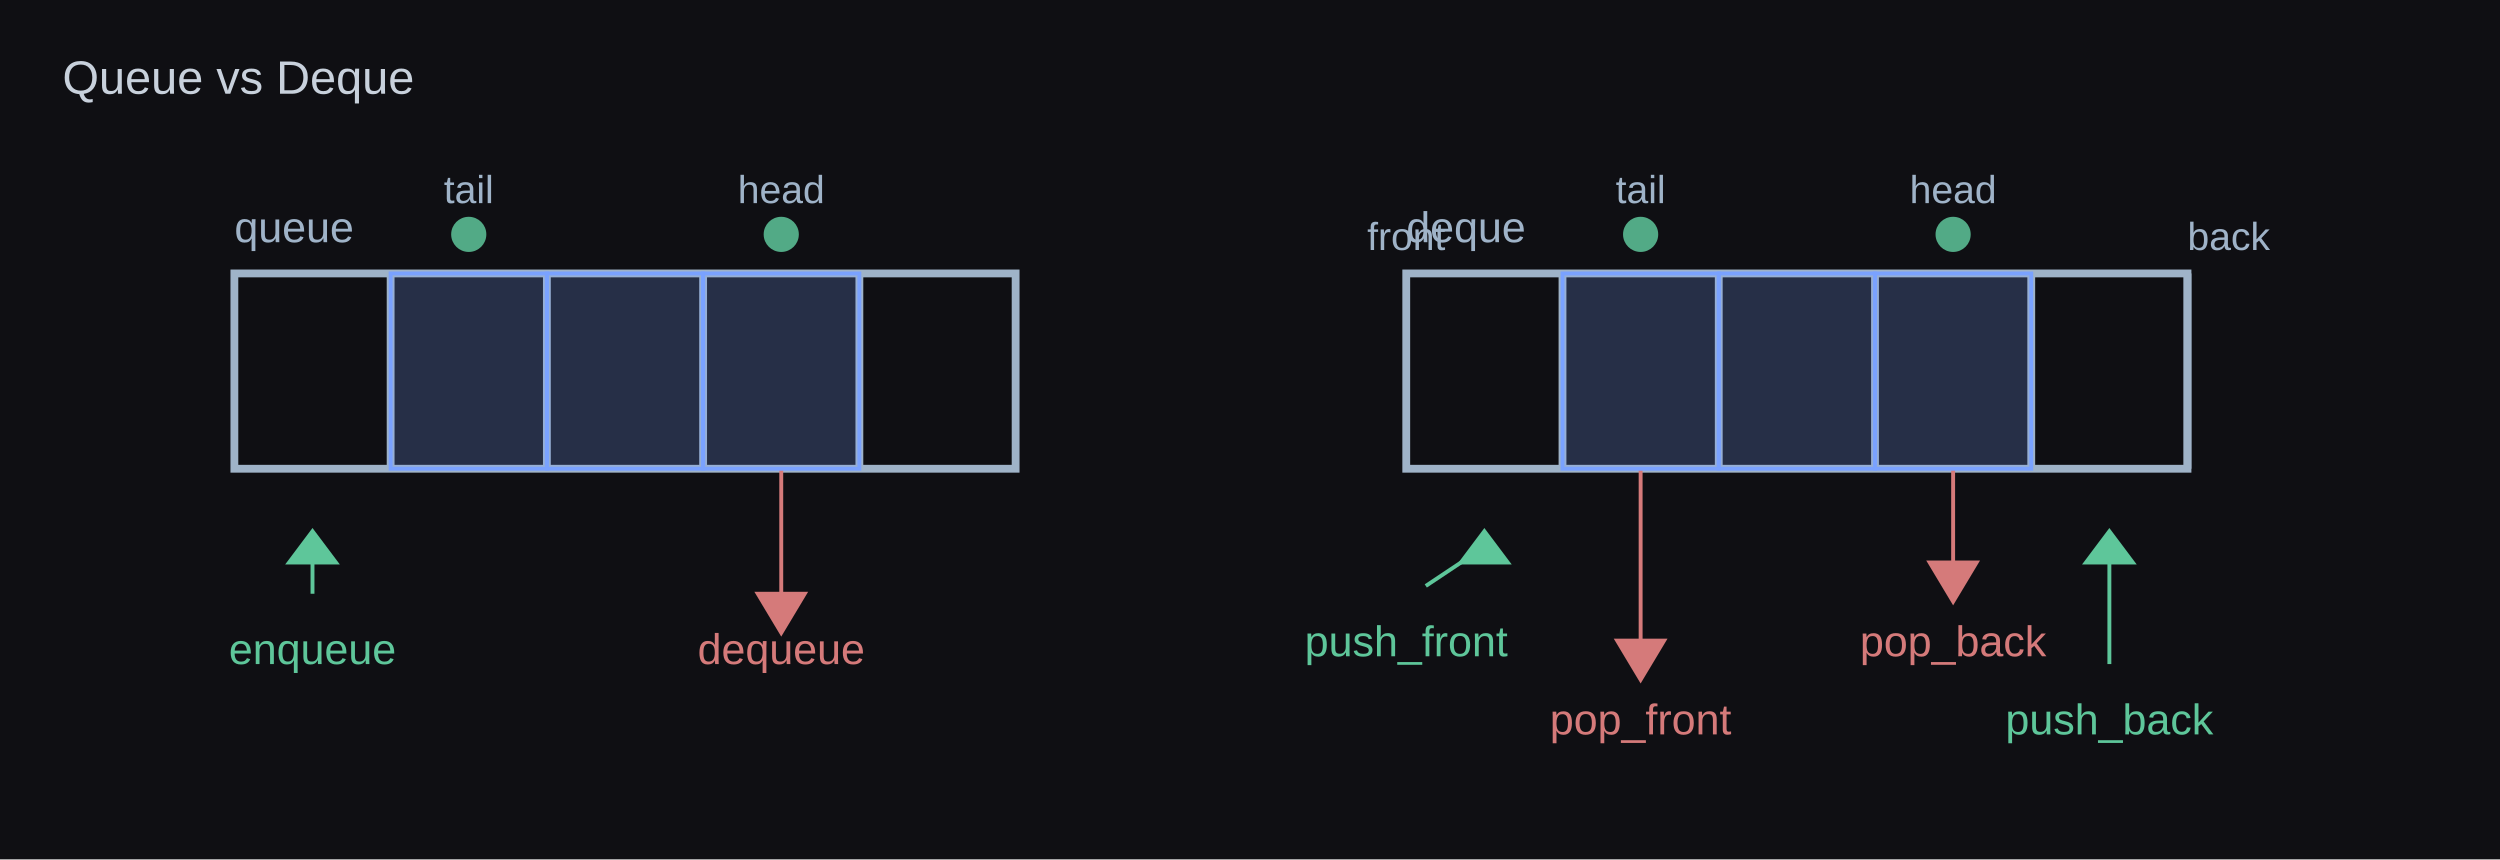
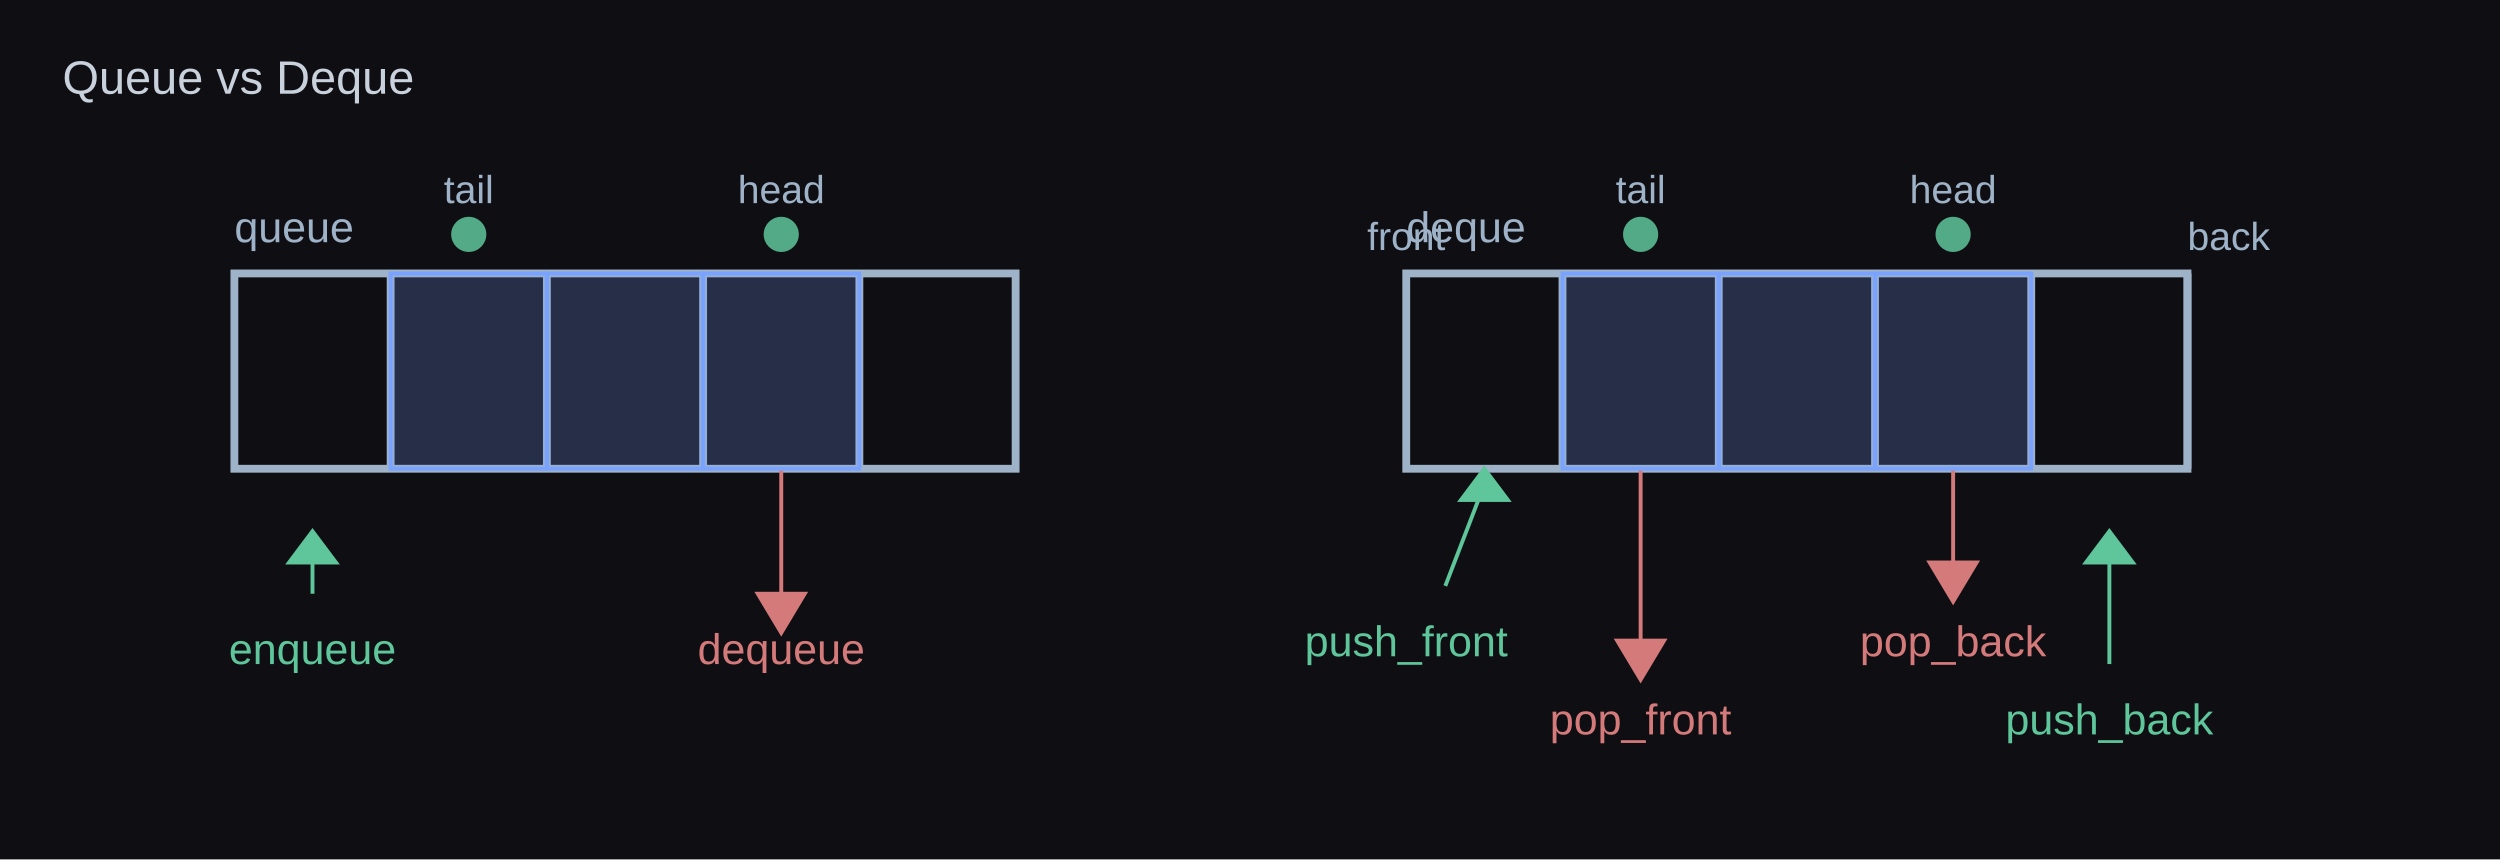
<svg xmlns="http://www.w3.org/2000/svg" width="640" height="220" viewBox="0 0 640 220">
  <rect x="0" y="0" width="640" height="220" fill="#0f0f13" />
  <g font-family="Verdana,Arial,sans-serif" font-size="12" fill="#c8d1dc">
    <text x="16" y="24">Queue vs Deque</text>
  </g>
  <g fill="none" stroke="#9fb3c8" stroke-width="2">
    <rect x="60" y="70" width="200" height="50" />
    <line x1="100" y1="70" x2="100" y2="120" />
    <line x1="140" y1="70" x2="140" y2="120" />
    <line x1="180" y1="70" x2="180" y2="120" />
    <line x1="220" y1="70" x2="220" y2="120" />
  </g>
  <g stroke="#5ec69a" fill="#5ec69a">
    <line x1="80" y1="152" x2="80" y2="138" />
    <polygon points="74,144 86,144 80,136" />
  </g>
  <g stroke="#d57a7a" fill="#d57a7a">
    <line x1="200" y1="120" x2="200" y2="152" />
    <polygon points="194,152 206,152 200,162" />
  </g>
  <g font-family="Verdana,Arial,sans-serif" font-size="11">
    <text x="80" y="170" text-anchor="middle" fill="#5ec69a">enqueue</text>
    <text x="200" y="170" text-anchor="middle" fill="#d57a7a">dequeue</text>
  </g>
  <g font-family="Verdana,Arial,sans-serif" font-size="11" fill="#9fb3c8">
    <text x="60" y="62">queue</text>
  </g>
  <g fill="rgba(122,162,255,0.22)" stroke="#7aa2ff">
    <rect x="100" y="70" width="40" height="50" />
    <rect x="140" y="70" width="40" height="50" />
    <rect x="180" y="70" width="40" height="50" />
  </g>
  <g fill="none" stroke="#9fb3c8" stroke-width="2">
    <rect x="360" y="70" width="200" height="50" />
    <line x1="400" y1="70" x2="400" y2="120" />
    <line x1="440" y1="70" x2="440" y2="120" />
    <line x1="480" y1="70" x2="480" y2="120" />
    <line x1="520" y1="70" x2="520" y2="120" />
    <line x1="560" y1="70" x2="560" y2="120" />
  </g>
  <g stroke="#5ec69a" fill="#5ec69a">
-     <line x1="365" y1="150" x2="380" y2="140" />
-     <polygon points="374,144 386,144 380,136" />
+     <line x1="370" y1="150" x2="380" y2="124" />
+     <polygon points="374,128 386,128 380,120" />
    <line x1="540" y1="170" x2="540" y2="140" />
    <polygon points="534,144 546,144 540,136" />
  </g>
  <g stroke="#d57a7a" fill="#d57a7a">
    <line x1="420" y1="120" x2="420" y2="164" />
    <polygon points="414,164 426,164 420,174" />
    <line x1="500" y1="120" x2="500" y2="144" />
    <polygon points="494,144 506,144 500,154" />
  </g>
  <g font-family="Verdana,Arial,sans-serif" font-size="11">
    <text x="360" y="168" text-anchor="middle" fill="#5ec69a">push_front</text>
    <text x="420" y="188" text-anchor="middle" fill="#d57a7a">pop_front</text>
    <text x="500" y="168" text-anchor="middle" fill="#d57a7a">pop_back</text>
    <text x="540" y="188" text-anchor="middle" fill="#5ec69a">push_back</text>
  </g>
  <g font-family="Verdana,Arial,sans-serif" font-size="10" fill="#9fb3c8">
    <text x="350" y="64">front</text>
    <text x="560" y="64">back</text>
  </g>
  <g font-family="Verdana,Arial,sans-serif" font-size="11" fill="#9fb3c8">
    <text x="360" y="62">deque</text>
  </g>
  <g fill="rgba(122,162,255,0.22)" stroke="#7aa2ff">
    <rect x="400" y="70" width="40" height="50" />
    <rect x="440" y="70" width="40" height="50" />
    <rect x="480" y="70" width="40" height="50" />
  </g>
  <g fill="#5ec69a" stroke="#5ec69a" opacity="0.85">
    <circle cx="120" cy="60" r="4" />
    <circle cx="200" cy="60" r="4" />
  </g>
  <g font-family="Verdana,Arial,sans-serif" font-size="10" fill="#9fb3c8" text-anchor="middle">
    <text x="120" y="52">tail</text>
    <text x="200" y="52">head</text>
  </g>
  <g fill="#5ec69a" stroke="#5ec69a" opacity="0.85">
    <circle cx="420" cy="60" r="4" />
    <circle cx="500" cy="60" r="4" />
  </g>
  <g font-family="Verdana,Arial,sans-serif" font-size="10" fill="#9fb3c8" text-anchor="middle">
    <text x="420" y="52">tail</text>
    <text x="500" y="52">head</text>
  </g>
</svg>
